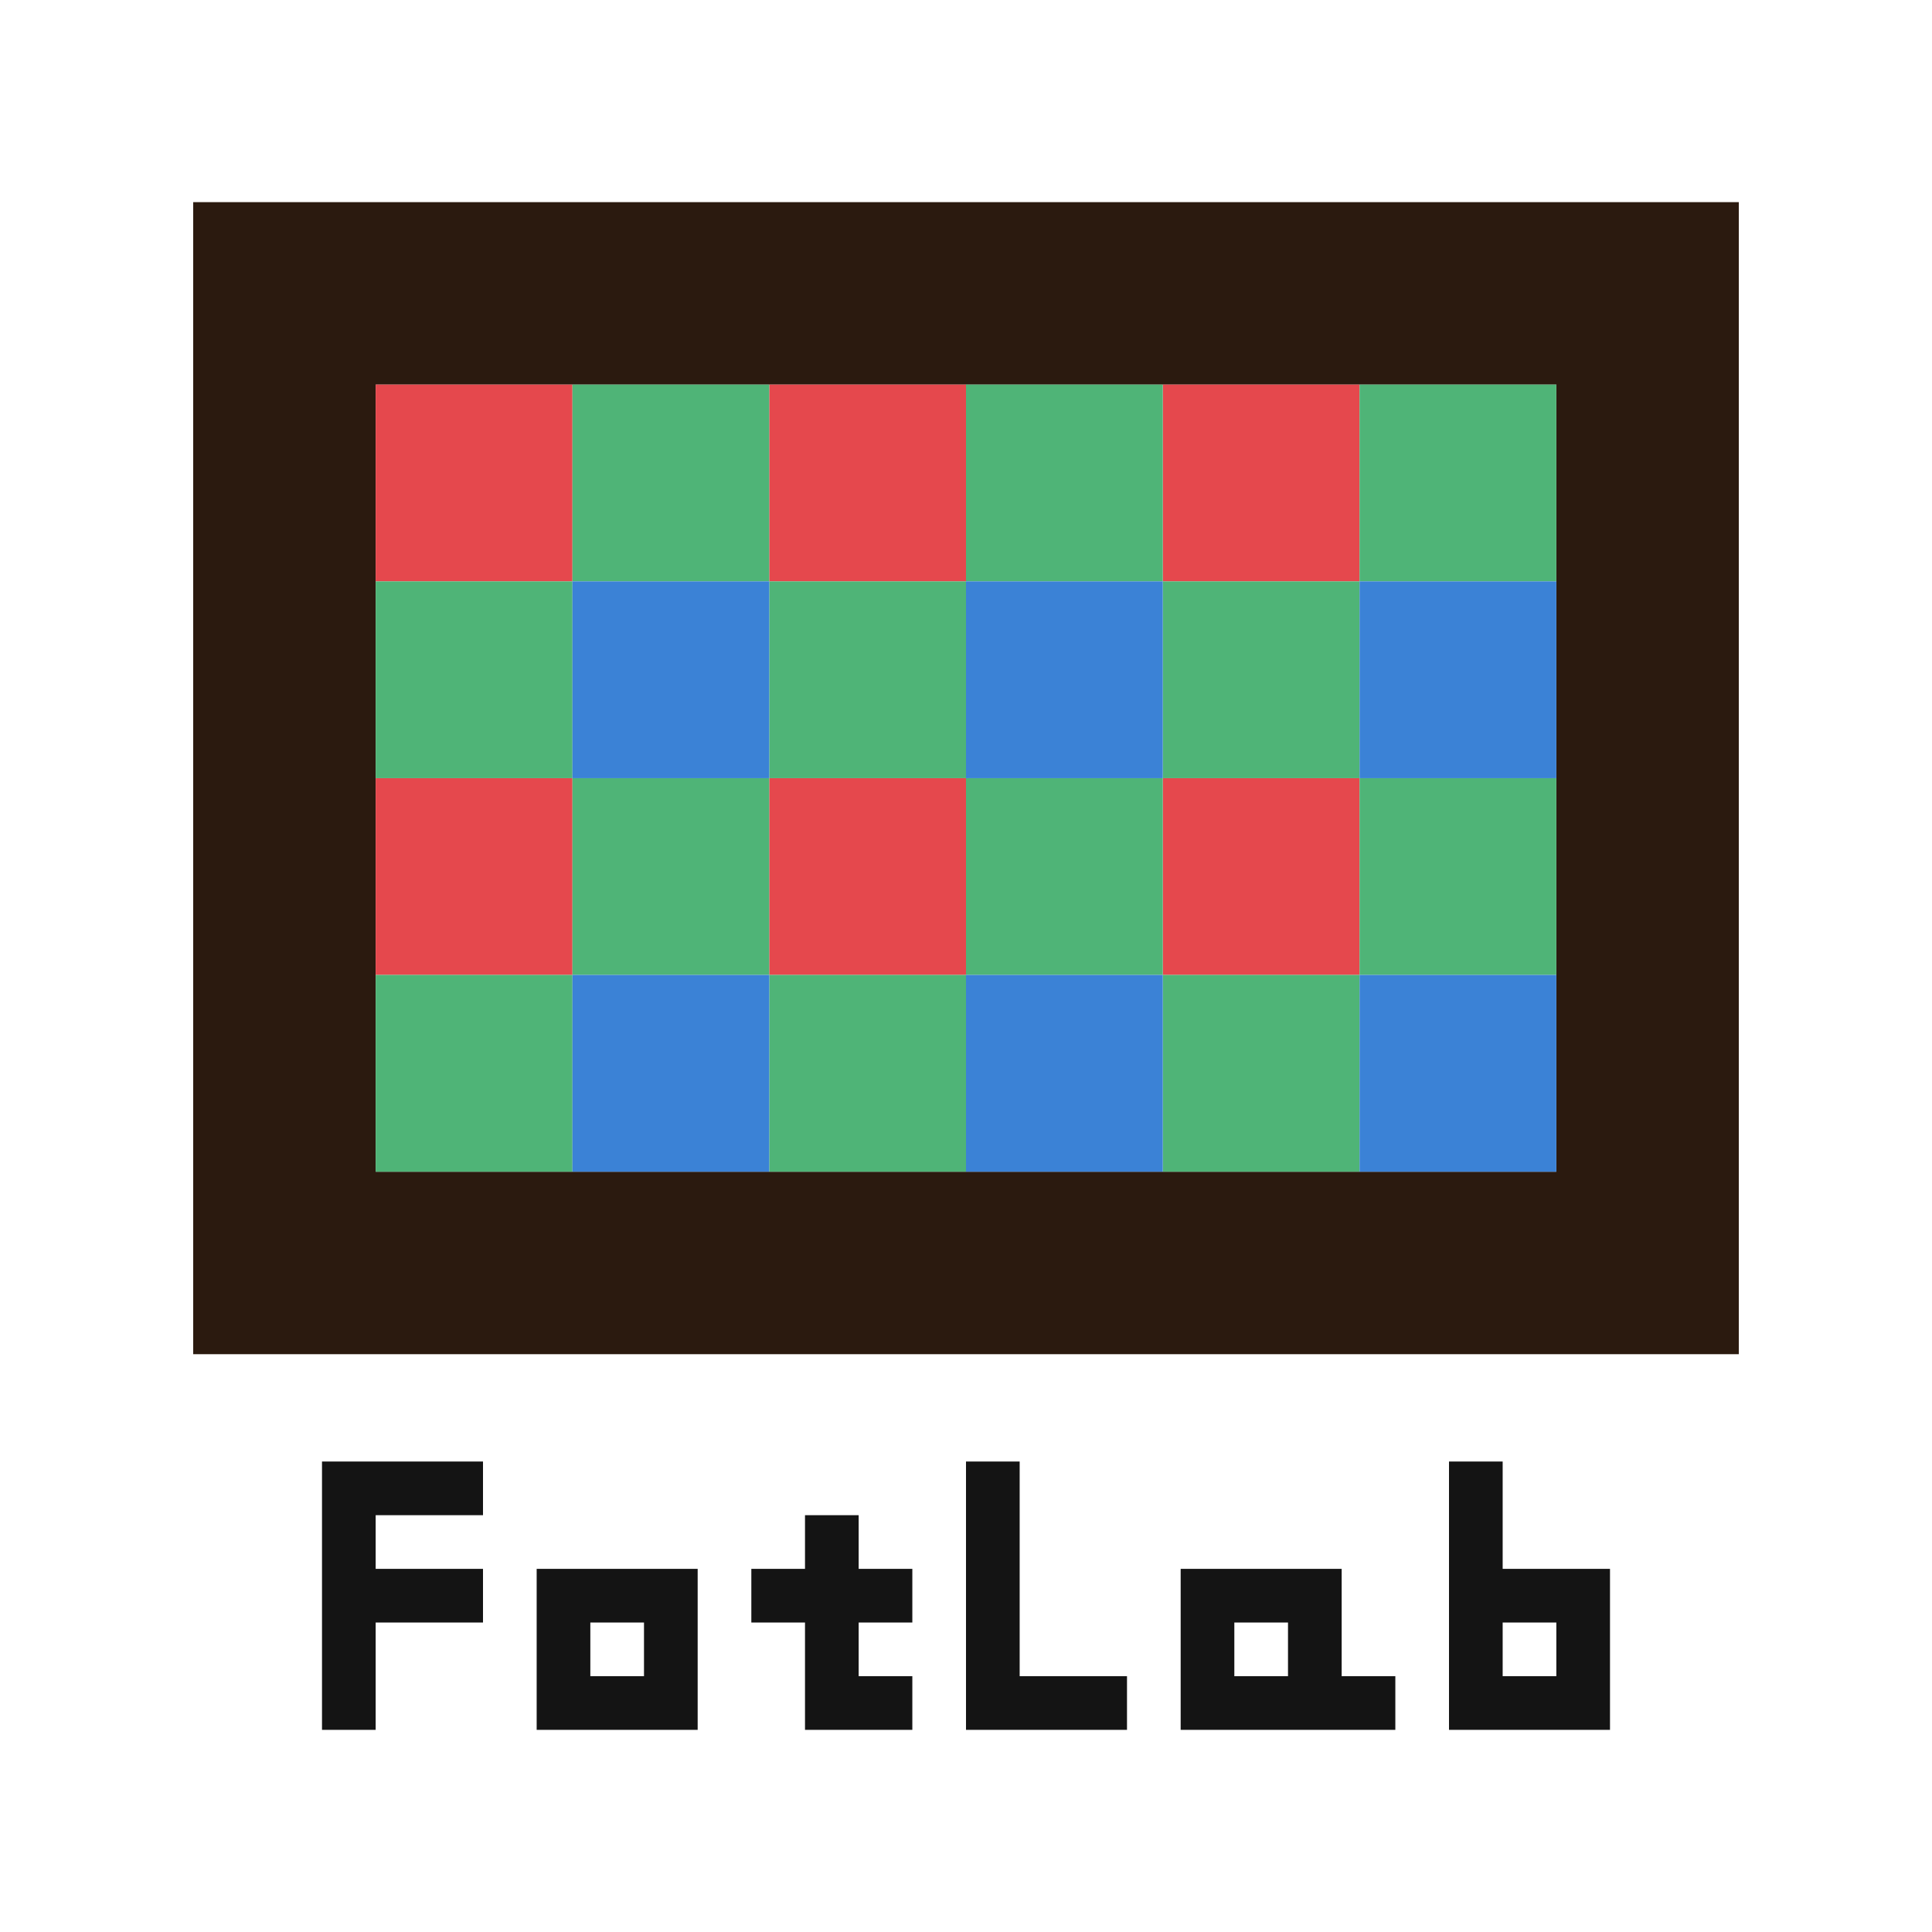
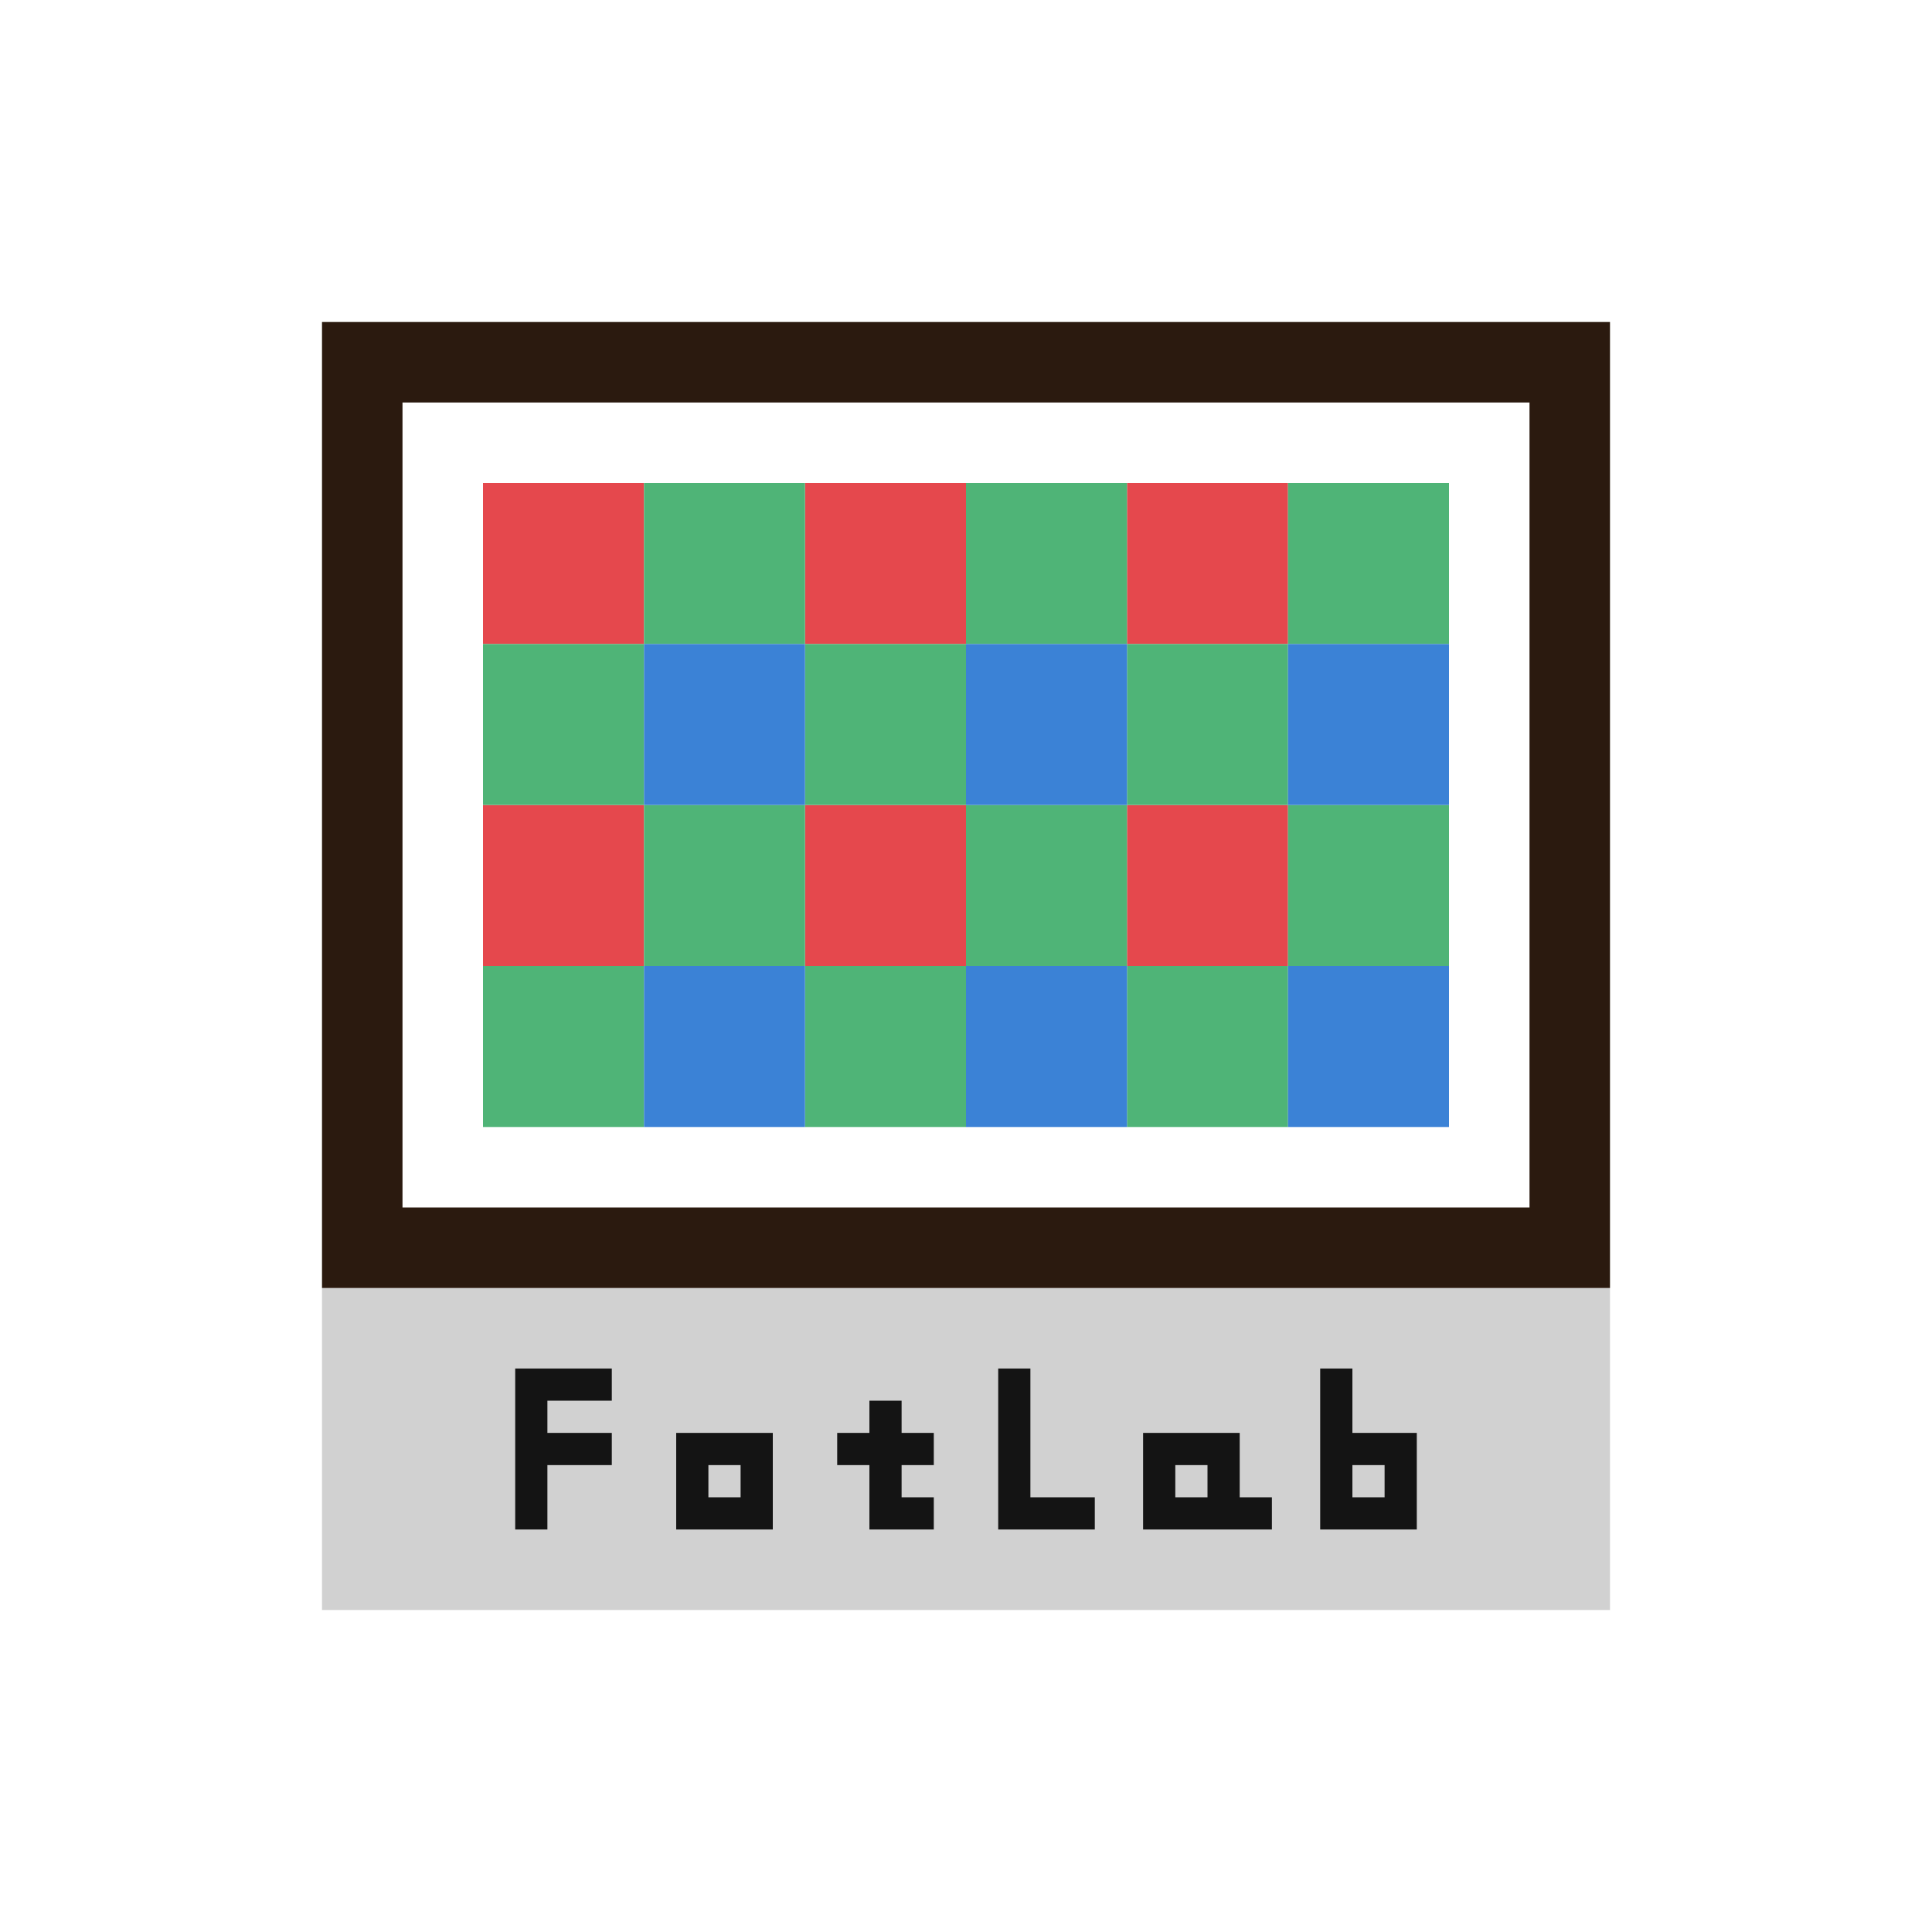
<svg xmlns="http://www.w3.org/2000/svg" viewBox="0 0 108 108" width="512" height="512">
  <rect x="0" y="0" width="108" height="108" fill="#FFFFFF" />
-   <path fill="#2B1A0F" d="M10.8 11.3h86.4v10.2h-86.4z M10.8 65.5h86.4v10.2h-86.4z M10.8 11.3h10.2v64.4h-10.2z M87 11.3h10.2v64.4h-10.2z" />
-   <path fill="#E5484D" d="M21 21.5h11v11h-11z M43 21.5h11v11h-11z M65 21.5h11v11h-11z M21 43.5h11v11h-11z M43 43.5h11v11h-11z M65 43.5h11v11h-11z" />
-   <path fill="#4FB477" d="M32 21.5h11v11h-11z M21 32.5h11v11h-11z M54 21.5h11v11h-11z M43 32.5h11v11h-11z M76 21.5h11v11h-11z M65 32.5h11v11h-11z M32 43.5h11v11h-11z M21 54.5h11v11h-11z M54 43.5h11v11h-11z M43 54.5h11v11h-11z M76 43.5h11v11h-11z M65 54.5h11v11h-11z" />
-   <path fill="#3B82D6" d="M32 32.5h11v11h-11z M54 32.5h11v11h-11z M76 32.5h11v11h-11z M32 54.5h11v11h-11z M54 54.5h11v11h-11z M76 54.5h11v11h-11z" />
-   <path fill="#141414" d="M18 81.7h3v3h-3z M21 81.7h3v3h-3z M24 81.7h3v3h-3z M18 84.7h3v3h-3z M18 87.7h3v3h-3z M21 87.7h3v3h-3z M24 87.7h3v3h-3z M18 90.7h3v3h-3z M18 93.7h3v3h-3z M30 87.7h3v3h-3z M33 87.7h3v3h-3z M36 87.7h3v3h-3z M30 90.7h3v3h-3z M36 90.7h3v3h-3z M30 93.7h3v3h-3z M33 93.7h3v3h-3z M36 93.7h3v3h-3z M45 84.7h3v3h-3z M42 87.7h3v3h-3z M45 87.7h3v3h-3z M48 87.7h3v3h-3z M45 90.7h3v3h-3z M45 93.7h3v3h-3z M48 93.7h3v3h-3z M54 81.7h3v3h-3z M54 84.7h3v3h-3z M54 87.7h3v3h-3z M54 90.7h3v3h-3z M54 93.7h3v3h-3z M57 93.7h3v3h-3z M60 93.7h3v3h-3z M66 87.7h3v3h-3z M69 87.7h3v3h-3z M72 87.7h3v3h-3z M66 90.7h3v3h-3z M72 90.7h3v3h-3z M66 93.7h3v3h-3z M69 93.7h3v3h-3z M72 93.7h3v3h-3z M75 93.7h3v3h-3z M81 81.7h3v3h-3z M81 84.7h3v3h-3z M81 87.7h3v3h-3z M84 87.7h3v3h-3z M87 87.7h3v3h-3z M81 90.7h3v3h-3z M87 90.7h3v3h-3z M81 93.7h3v3h-3z M84 93.7h3v3h-3z M87 93.7h3v3h-3z" />
+   <path fill="#D1D1D1" d="M18 72h72v18h-72z" />
+   <path fill="#2B1A0F" d="M18 18h72v4.5h-72z M18 67.5h72v4.5h-72z M18 18h4.5v54h-4.5z M85.5 18h4.5v54h-4.5z" />
+   <path fill="#E5484D" d="M27 27h9v9h-9z M45 27h9v9h-9z M63 27h9v9h-9z M27 45h9v9h-9z M45 45h9v9h-9z M63 45h9v9h-9z" />
+   <path fill="#4FB477" d="M36 27h9v9h-9z M54 27h9v9h-9z M72 27h9v9h-9z M36 45h9v9h-9z M54 45h9v9h-9z M72 45h9v9h-9z M27 36h9v9h-9z M45 36h9v9h-9z M63 36h9v9h-9z M27 54h9v9h-9z M45 54h9v9h-9z M63 54h9v9h-9z" />
+   <path fill="#3B82D6" d="M36 36h9v9h-9z M54 36h9v9h-9z M72 36h9v9h-9z M36 54h9v9h-9z M54 54h9v9h-9z M72 54h9v9h-9z" />
+   <path fill="#141414" d="M28.8 76.5h1.8v1.8h-1.8z M30.6 76.5h1.8v1.8h-1.8z M32.4 76.5h1.8v1.8h-1.8z M28.8 78.3h1.8v1.8h-1.8z M28.8 80.1h1.8v1.8h-1.8z M30.6 80.1h1.8v1.8h-1.8z M32.4 80.1h1.8v1.8h-1.8z M28.8 81.9h1.8v1.8h-1.8z M28.8 83.7h1.8v1.8h-1.8z M37.8 80.1h1.8v1.8h-1.8z M39.6 80.1h1.8v1.8h-1.8z M41.4 80.1h1.8v1.8h-1.8z M37.8 81.9h1.8v1.8h-1.8z M41.4 81.9h1.8v1.8h-1.8z M37.8 83.7h1.8v1.8h-1.8z M39.6 83.7h1.8v1.8h-1.8z M41.4 83.7h1.8v1.8h-1.8z M48.6 78.3h1.8v1.8h-1.8z M46.8 80.1h1.8v1.8h-1.8z M48.6 80.1h1.8v1.8h-1.8z M50.4 80.1h1.8v1.8h-1.8z M48.6 81.9h1.8v1.8h-1.8z M48.6 83.7h1.8v1.8h-1.8z M50.4 83.7h1.8v1.8h-1.8z M55.8 76.5h1.8v1.8h-1.8z M55.8 78.3h1.8v1.8h-1.8z M55.8 80.1h1.8v1.8h-1.8z M55.8 81.9h1.8v1.8h-1.8z M55.8 83.7h1.8v1.8h-1.8z M57.6 83.7h1.8v1.8h-1.8z M59.4 83.7h1.8v1.8h-1.8z M63.9 80.1h1.8v1.8h-1.8z M65.7 80.1h1.8v1.8h-1.8z M67.5 80.1h1.8v1.8h-1.8z M63.9 81.9h1.8v1.8h-1.8z M67.5 81.9h1.8v1.8h-1.8z M63.9 83.7h1.8v1.8h-1.8z M65.7 83.7h1.8v1.8h-1.8z M67.5 83.7h1.8v1.8h-1.8z M69.3 83.7h1.8v1.8h-1.8z M73.8 76.5h1.8v1.8h-1.8z M73.8 78.3h1.8v1.8h-1.8z M73.8 80.1h1.8v1.8h-1.8z M75.6 80.1h1.8v1.8h-1.8z M77.4 80.1h1.8v1.8h-1.8z M73.8 81.9h1.8v1.8h-1.8z M77.4 81.9h1.8v1.8h-1.8z M73.8 83.7h1.8v1.8h-1.8z M75.6 83.7h1.8v1.8h-1.8z M77.4 83.7h1.8v1.8h-1.8z" />
</svg>
